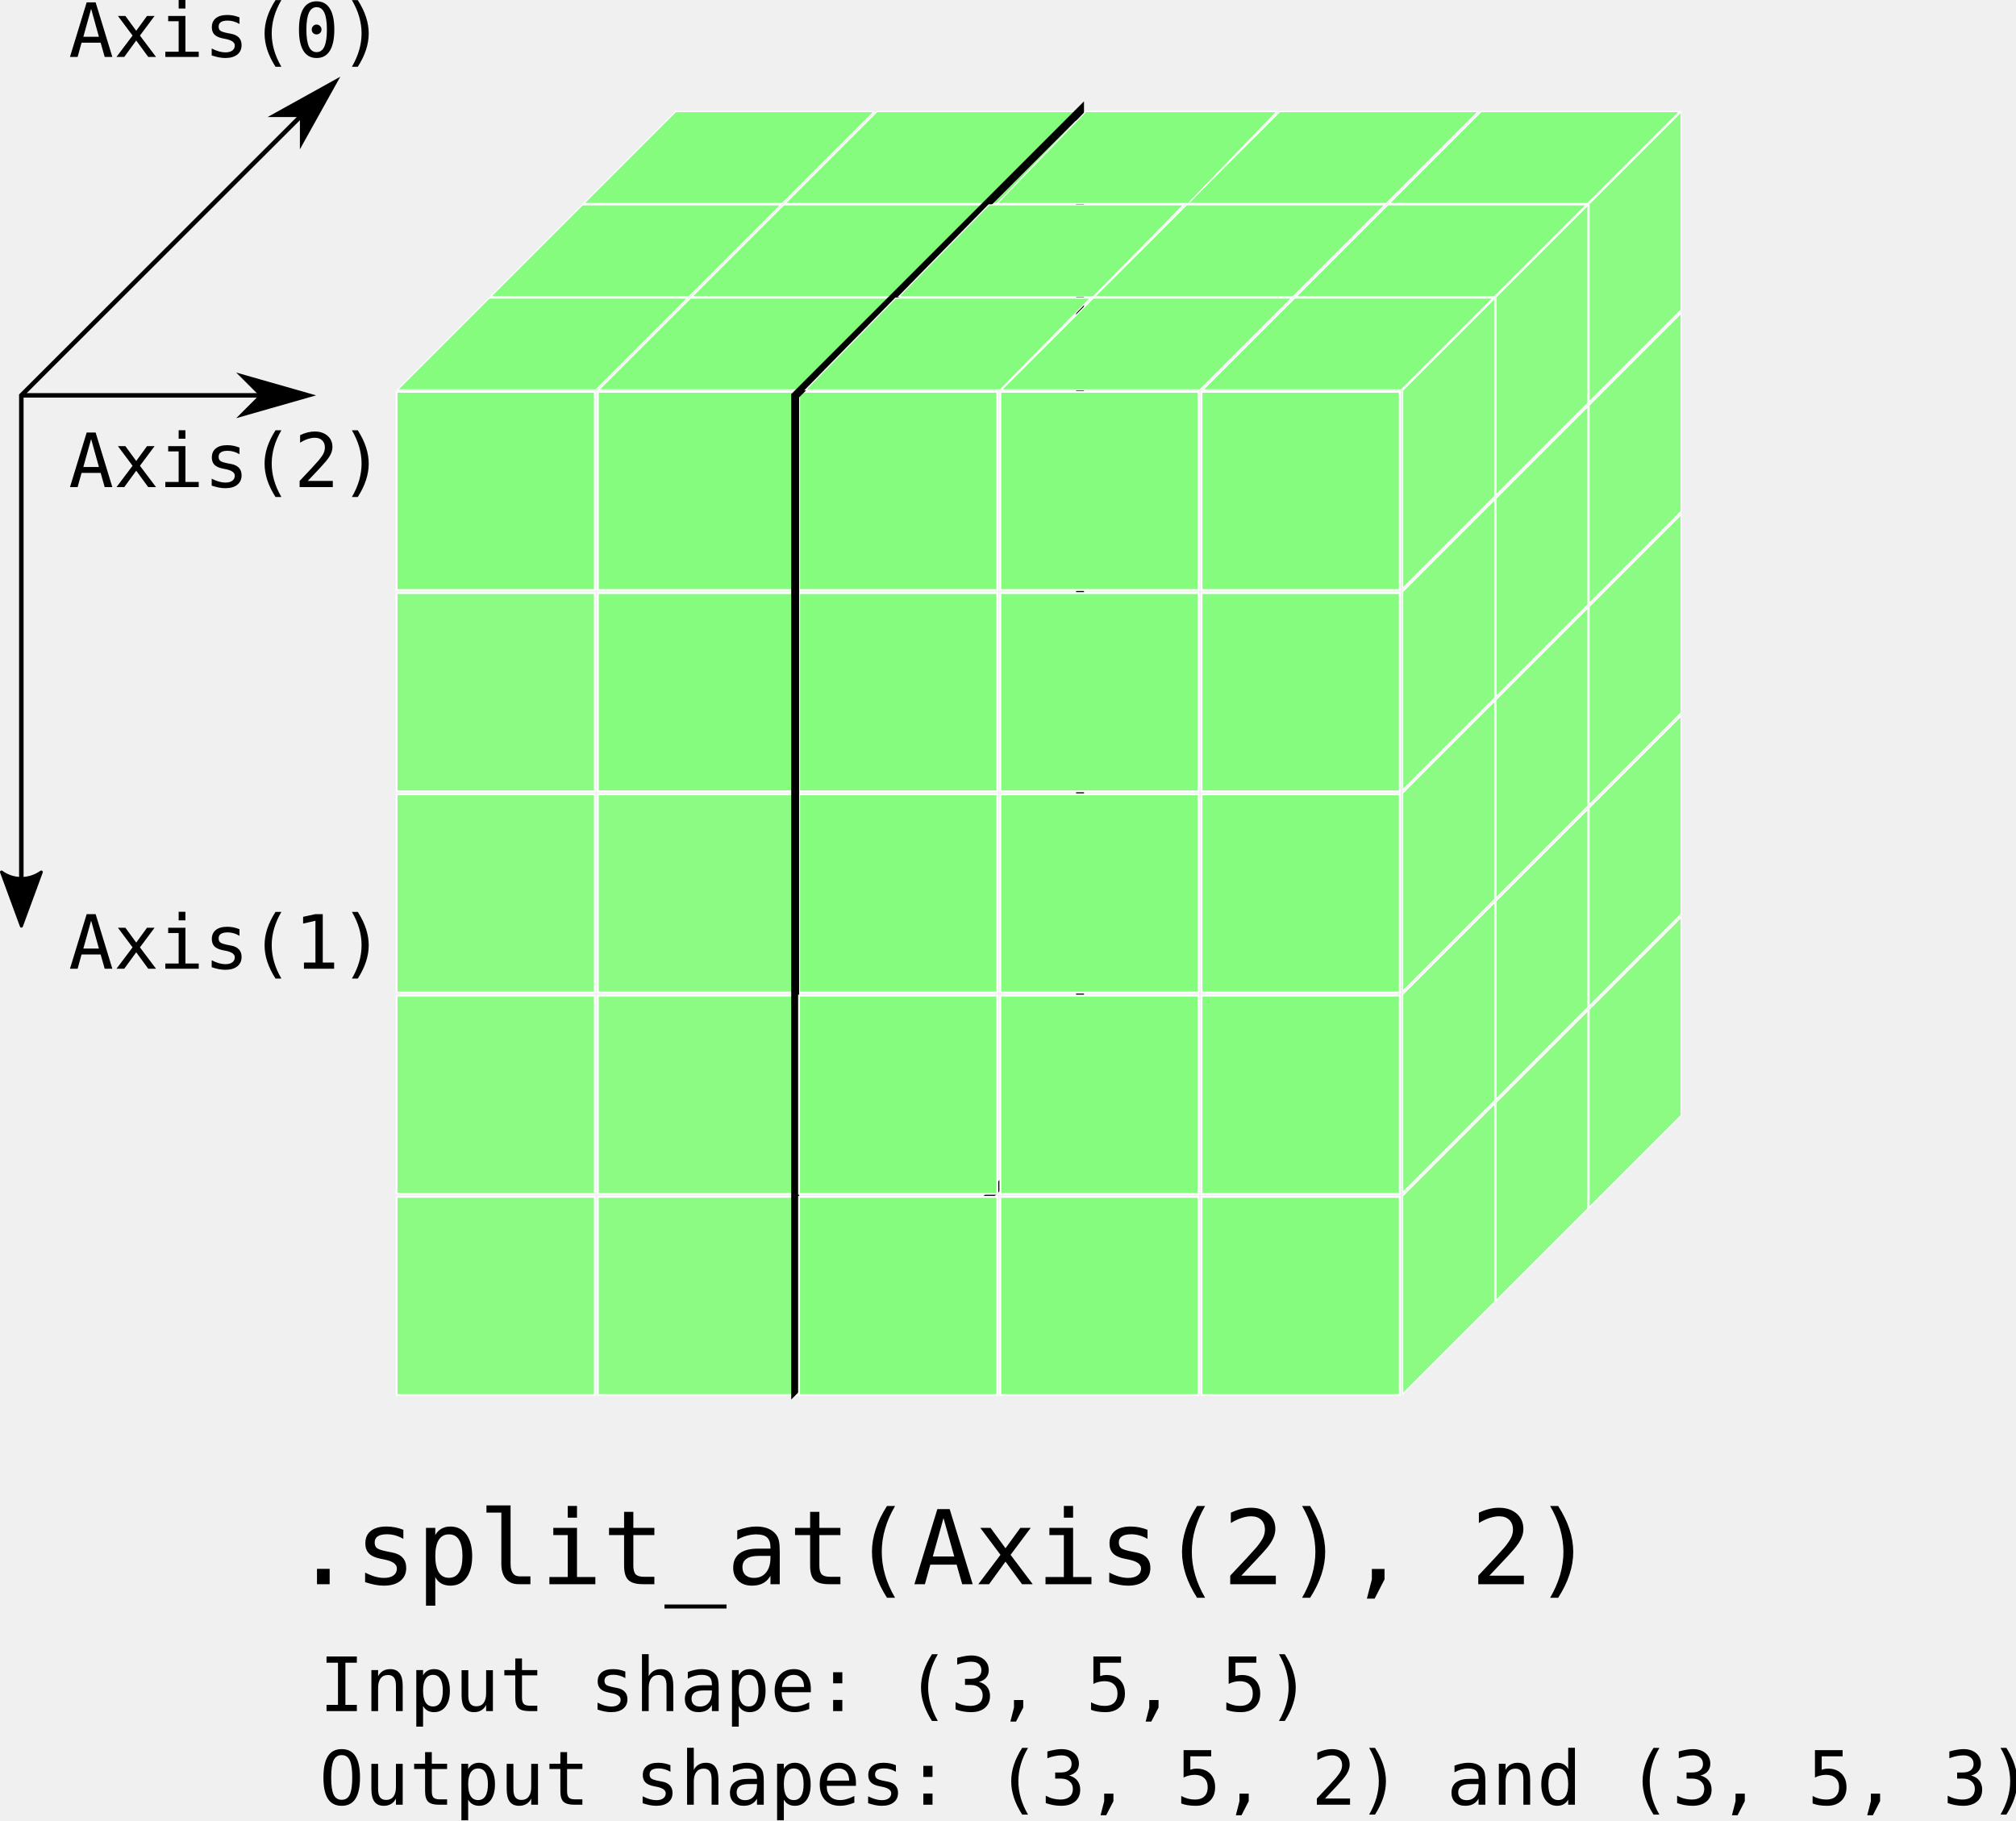
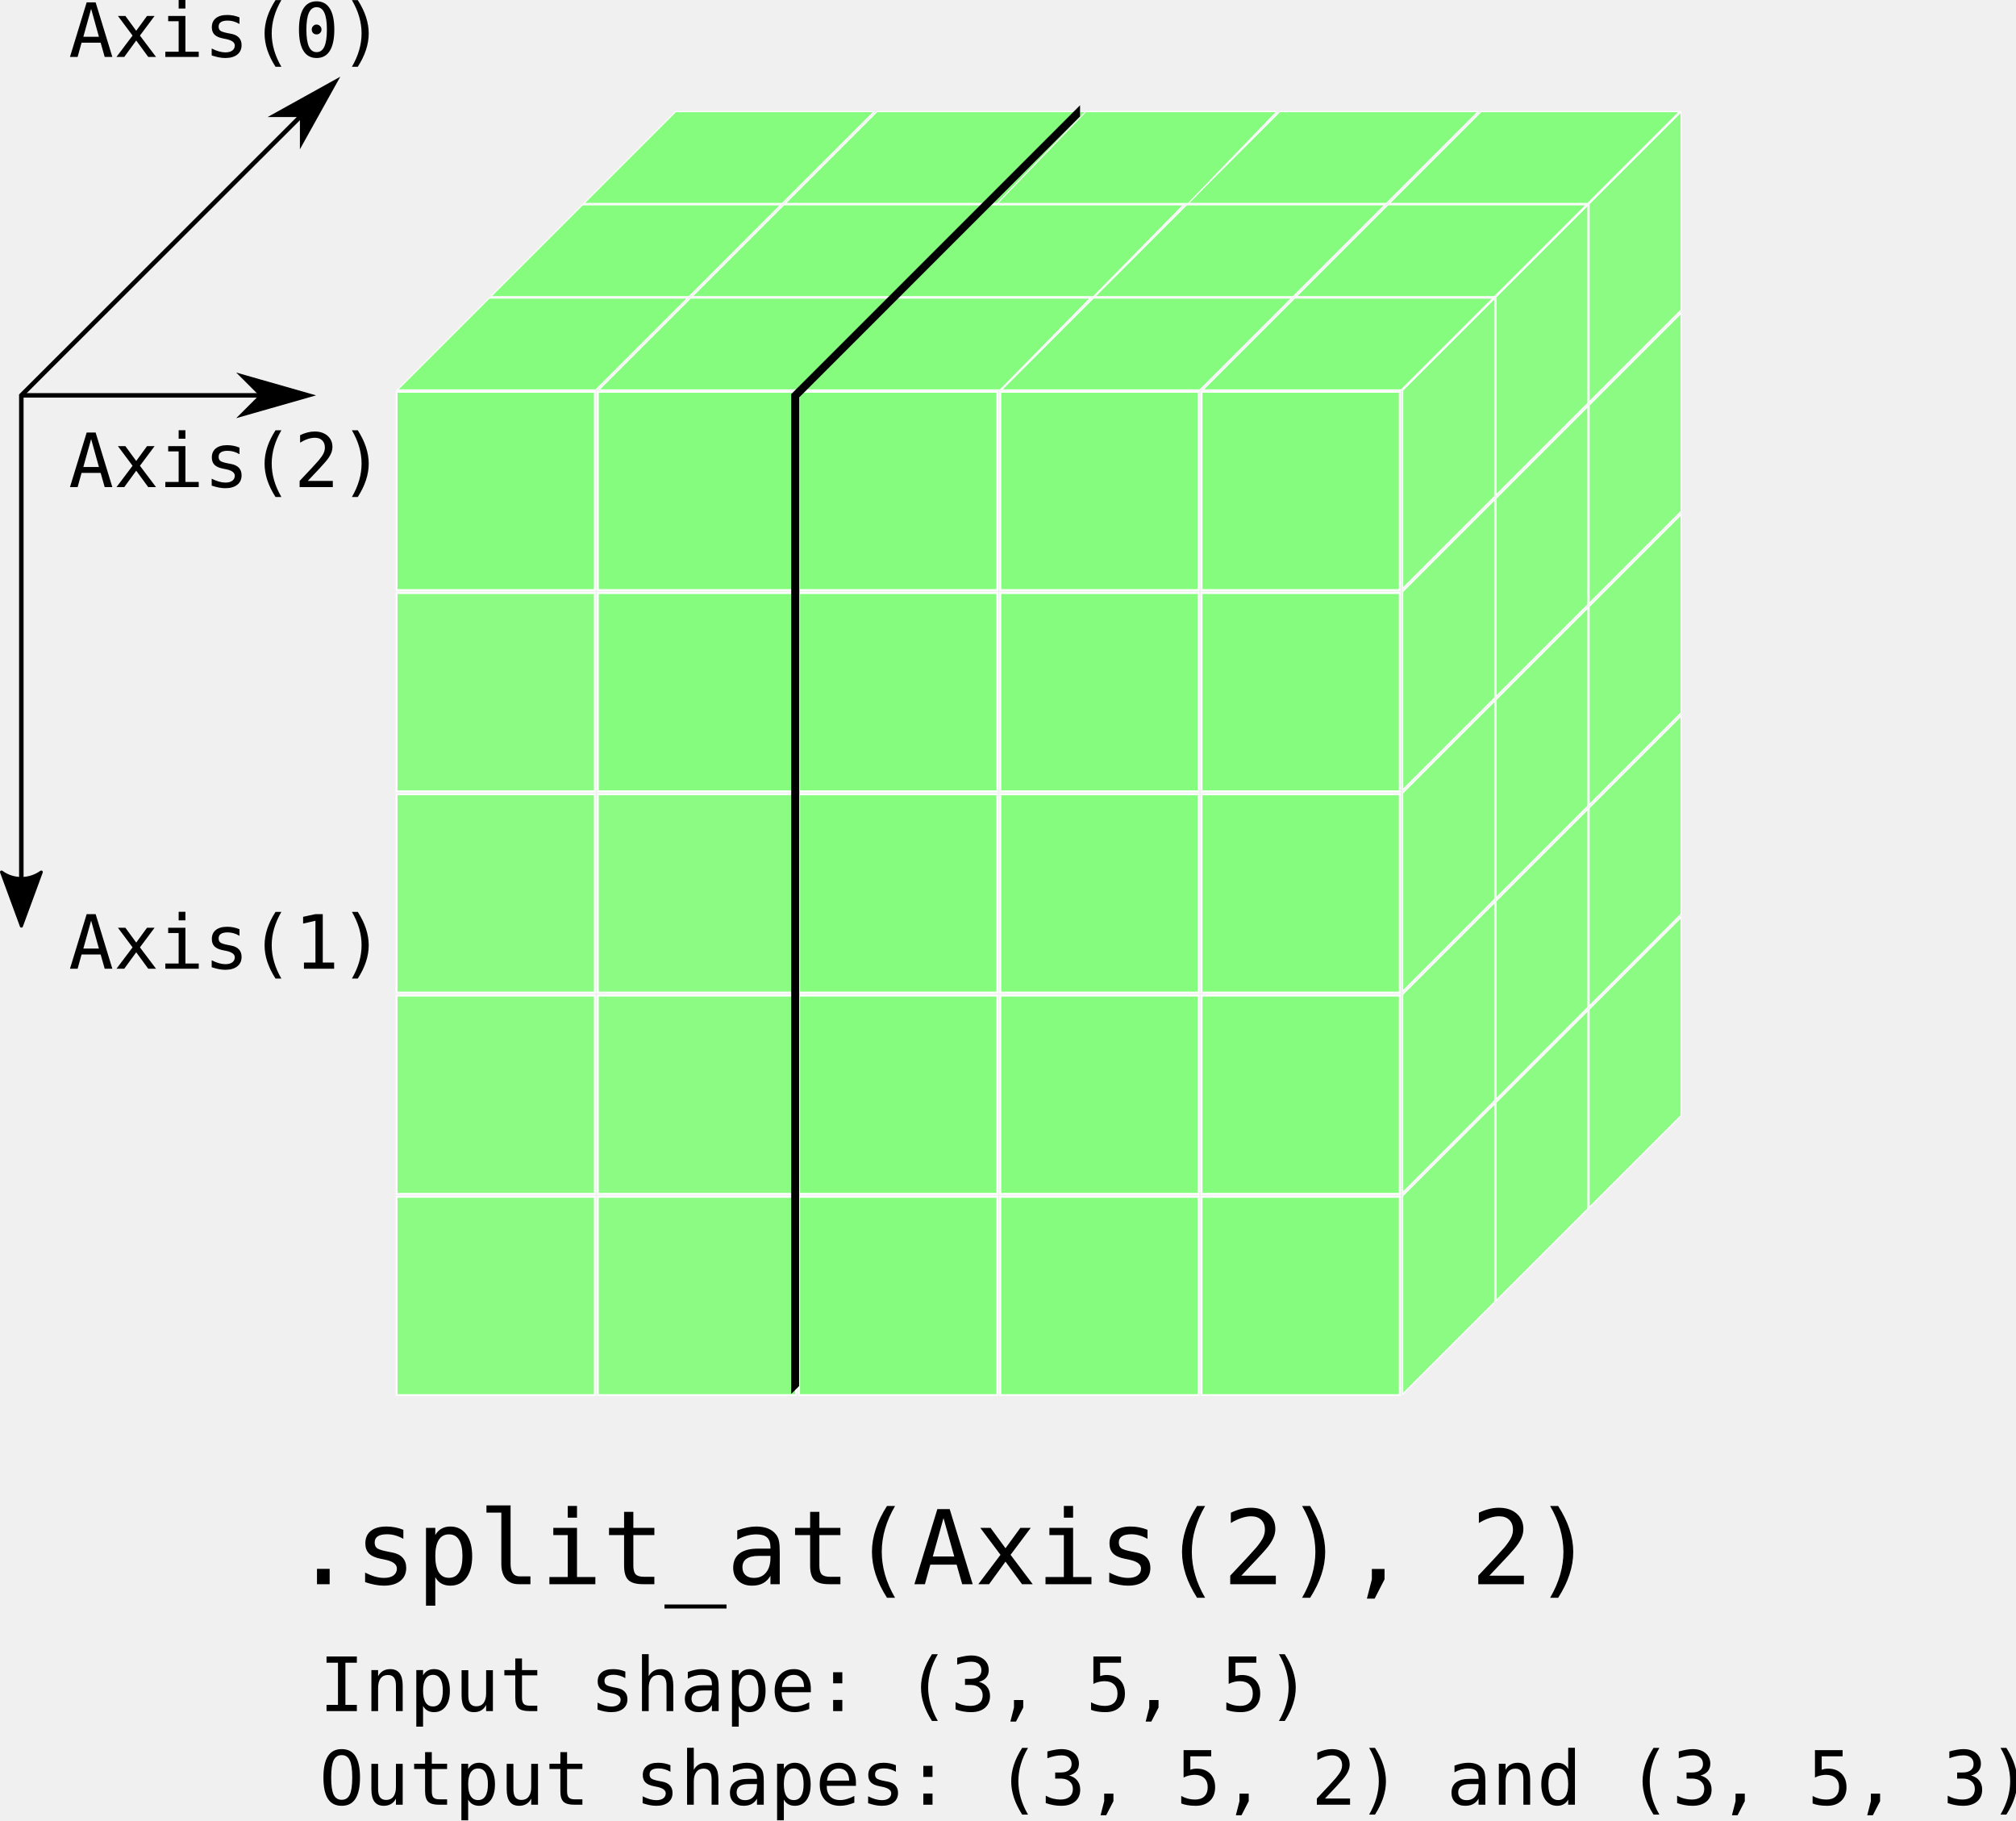
<svg xmlns="http://www.w3.org/2000/svg" xmlns:xlink="http://www.w3.org/1999/xlink" width="189.438mm" height="171.035mm" viewBox="0 0 671.239 606.029" id="svg6730" version="1.1">
  <defs id="defs6732">
    <marker orient="auto" refY="0" refX="0" id="Arrow1Lstart" style="overflow:visible">
      <path id="path5835" d="M 0,0 5,-5 -12.5,0 5,5 0,0 Z" style="fill:#000000;fill-opacity:1;fill-rule:evenodd;stroke:#000000;stroke-width:1pt;stroke-opacity:1" transform="matrix(0.8,0,0,0.8,10,0)" />
    </marker>
    <marker orient="auto" refY="0" refX="0" id="Arrow2Lend" style="overflow:visible">
      <path id="path5856" style="fill:#000000;fill-opacity:1;fill-rule:evenodd;stroke:#000000;stroke-width:0.625;stroke-linejoin:round;stroke-opacity:1" d="M 8.719,4.034 -2.207,0.016 8.719,-4.002 c -1.745,2.372 -1.735,5.617 -6e-7,8.035 z" transform="matrix(-1.1,0,0,-1.1,-1.1,0)" />
    </marker>
    <marker orient="auto" refY="0" refX="0" id="Arrow1Lend" style="overflow:visible">
      <path id="path5838" d="M 0,0 5,-5 -12.5,0 5,5 0,0 Z" style="fill:#000000;fill-opacity:1;fill-rule:evenodd;stroke:#000000;stroke-width:1pt;stroke-opacity:1" transform="matrix(-0.8,0,0,-0.8,-10,0)" />
    </marker>
  </defs>
  <g id="layer1" style="opacity:1" transform="translate(-7.661281,-76.54446)">
    <g transform="matrix(0.6235366,0,0,0.6235366,-818.629,-312.2169)" id="g6649">
      <g id="g7558">
        <path id="path5823" d="m 1503.578,667.725 -167.021,166.848 0,280.187" style="fill:none;fill-rule:evenodd;stroke:#000000;stroke-width:2.4;stroke-linecap:butt;stroke-linejoin:miter;stroke-miterlimit:4;stroke-dasharray:none;stroke-opacity:1;marker-start:url(#Arrow1Lstart);marker-end:url(#Arrow2Lend)" />
        <path id="path5825" d="m 1336.557,834.573 152.735,0" style="fill:none;fill-rule:evenodd;stroke:#000000;stroke-width:2.4;stroke-linecap:butt;stroke-linejoin:miter;stroke-miterlimit:4;stroke-dasharray:none;stroke-opacity:1;marker-end:url(#Arrow1Lend)" />
      </g>
    </g>
    <rect style="opacity:1;fill:#86fc7f;fill-opacity:1;fill-rule:nonzero;stroke:#ffffff;stroke-width:0.624;stroke-linejoin:miter;stroke-miterlimit:4;stroke-dasharray:none;stroke-opacity:1" id="rect3343-3" width="66.007" height="66.007" x="139.709" y="206.986" ry="0" />
    <rect ry="0" y="273.99" x="139.709" height="66.007" width="66.007" id="use4168-53" style="opacity:0.95;fill:#86fc7f;fill-opacity:1;fill-rule:nonzero;stroke:#ffffff;stroke-width:0.624;stroke-linejoin:miter;stroke-miterlimit:4;stroke-dasharray:none;stroke-opacity:1" />
    <rect ry="0" y="340.994" x="139.709" height="66.007" width="66.007" id="use4170-75" style="opacity:0.95;fill:#86fc7f;fill-opacity:1;fill-rule:nonzero;stroke:#ffffff;stroke-width:0.624;stroke-linejoin:miter;stroke-miterlimit:4;stroke-dasharray:none;stroke-opacity:1" />
    <rect ry="0" y="407.999" x="139.709" height="66.007" width="66.007" id="use4172-66" style="opacity:0.95;fill:#86fc7f;fill-opacity:1;fill-rule:nonzero;stroke:#ffffff;stroke-width:0.624;stroke-linejoin:miter;stroke-miterlimit:4;stroke-dasharray:none;stroke-opacity:1" />
    <rect ry="0" y="475.003" x="139.709" height="66.007" width="66.007" id="use4174-43" style="opacity:0.95;fill:#86fc7f;fill-opacity:1;fill-rule:nonzero;stroke:#ffffff;stroke-width:0.624;stroke-linejoin:miter;stroke-miterlimit:4;stroke-dasharray:none;stroke-opacity:1" />
    <rect ry="0" y="206.986" x="206.713" height="66.007" width="66.007" id="use4176-4" style="opacity:1;fill:#86fc7f;fill-opacity:1;fill-rule:nonzero;stroke:#ffffff;stroke-width:0.624;stroke-linejoin:miter;stroke-miterlimit:4;stroke-dasharray:none;stroke-opacity:1" />
    <rect ry="0" y="273.99" x="206.713" height="66.007" width="66.007" id="use4178-4" style="opacity:1;fill:#86fc7f;fill-opacity:1;fill-rule:nonzero;stroke:#ffffff;stroke-width:0.624;stroke-linejoin:miter;stroke-miterlimit:4;stroke-dasharray:none;stroke-opacity:1" />
    <rect ry="0" y="340.994" x="206.713" height="66.007" width="66.007" id="use4180-85" style="opacity:0.95;fill:#86fc7f;fill-opacity:1;fill-rule:nonzero;stroke:#ffffff;stroke-width:0.624;stroke-linejoin:miter;stroke-miterlimit:4;stroke-dasharray:none;stroke-opacity:1" />
    <rect ry="0" y="407.999" x="206.713" height="66.007" width="66.007" id="use4182-70" style="opacity:0.95;fill:#86fc7f;fill-opacity:1;fill-rule:nonzero;stroke:#ffffff;stroke-width:0.624;stroke-linejoin:miter;stroke-miterlimit:4;stroke-dasharray:none;stroke-opacity:1" />
    <rect ry="0" y="475.003" x="206.713" height="66.007" width="66.007" id="use4184-66" style="opacity:0.95;fill:#86fc7f;fill-opacity:1;fill-rule:nonzero;stroke:#ffffff;stroke-width:0.624;stroke-linejoin:miter;stroke-miterlimit:4;stroke-dasharray:none;stroke-opacity:1" />
    <use x="0" y="0" xlink:href="#rect3343-3" transform="translate(134.0085,1.5500546e-7)" id="use4186-1" width="100%" height="100%" />
    <use x="0" y="0" xlink:href="#rect3343-3" transform="translate(134.0085,67.00426)" id="use4188-7" width="100%" height="100%" />
    <use x="0" y="0" xlink:href="#rect3343-3" transform="translate(134.0085,134.0085)" id="use4190-6" width="100%" height="100%" />
    <use x="0" y="0" xlink:href="#rect3343-3" transform="translate(268.017,67.00426)" id="use4208-6" width="100%" height="100%" />
    <use x="0" y="0" xlink:href="#rect3343-3" transform="translate(268.017,201.0128)" id="use4212-8" width="100%" height="100%" />
    <use x="0" y="0" xlink:href="#rect3343-3" transform="translate(268.017,268.017)" id="use4214-9" width="100%" height="100%" />
    <g id="g4293-7-8" transform="matrix(0.6235366,0,0,0.6235366,546.7366,101.8942)">
      <g id="g5410-3" transform="matrix(0.4631294,-0.4631294,0,1.000596,-151.1427,-102.5232)">
        <rect style="opacity:0.95;fill:#86fc7f;fill-opacity:1;fill-rule:nonzero;stroke:#ffffff;stroke-width:1;stroke-linejoin:miter;stroke-miterlimit:4;stroke-dasharray:none;stroke-opacity:1" id="rect3343-43-8" width="105.858" height="105.858" x="77.02" y="305.61" ry="0" />
        <use x="0" y="0" xlink:href="#rect3343-43-8" transform="translate(0,107.4584)" id="use4168-5-4" width="100%" height="100%" />
        <use x="0" y="0" xlink:href="#rect3343-43-8" transform="translate(0,214.9168)" id="use4170-64-7" width="100%" height="100%" />
        <use x="0" y="0" xlink:href="#rect3343-43-8" transform="translate(0,322.3753)" id="use4172-6-1" width="100%" height="100%" />
        <use x="0" y="0" xlink:href="#rect3343-43-8" transform="translate(0,429.8337)" id="use4174-2-1" width="100%" height="100%" />
        <use x="0" y="0" xlink:href="#rect3343-43-8" transform="translate(107.4584,0)" id="use4176-7-2" width="100%" height="100%" />
        <use x="0" y="0" xlink:href="#rect3343-43-8" transform="translate(107.4584,107.4584)" id="use4178-0-1" width="100%" height="100%" />
        <use x="0" y="0" xlink:href="#rect3343-43-8" transform="translate(107.4584,214.9168)" id="use4180-8-6" width="100%" height="100%" />
        <use x="0" y="0" xlink:href="#rect3343-43-8" transform="translate(107.4584,322.3753)" id="use4182-1-1" width="100%" height="100%" />
        <use x="0" y="0" xlink:href="#rect3343-43-8" transform="translate(107.4584,429.8337)" id="use4184-9-4" width="100%" height="100%" />
        <use x="0" y="0" xlink:href="#rect3343-43-8" transform="translate(214.9168,0)" id="use4186-2-2" width="100%" height="100%" />
        <use x="0" y="0" xlink:href="#rect3343-43-8" transform="translate(214.9168,107.4584)" id="use4188-26-7" width="100%" height="100%" />
        <use x="0" y="0" xlink:href="#rect3343-43-8" transform="translate(214.9168,214.9168)" id="use4190-1-5" width="100%" height="100%" />
        <use x="0" y="0" xlink:href="#rect3343-43-8" transform="translate(214.9168,322.3753)" id="use4192-2-1" width="100%" height="100%" />
        <use x="0" y="0" xlink:href="#rect3343-43-8" transform="translate(214.9168,429.8337)" id="use4194-6-3" width="100%" height="100%" />
      </g>
    </g>
    <rect style="opacity:1;fill:#86fc7f;fill-opacity:1;fill-rule:nonzero;stroke:#ffffff;stroke-width:0.505;stroke-linejoin:miter;stroke-miterlimit:4;stroke-dasharray:none;stroke-opacity:1" id="rect3343-7-3" width="66.046" height="43.232" x="346.332" y="160.811" ry="0" transform="matrix(1,0,-0.7071068,0.7071068,0,0)" />
    <use x="0" y="0" xlink:href="#rect3343-7-3" transform="translate(-31.03164,31.03164)" id="use4168-4-9" width="100%" height="100%" />
    <use x="0" y="0" xlink:href="#rect3343-7-3" transform="translate(-62.06329,62.06329)" id="use4170-7-2" width="100%" height="100%" />
    <use x="0" y="0" xlink:href="#rect3343-7-3" transform="translate(67.04419,1.5500546e-7)" id="use4176-75-4" width="100%" height="100%" />
    <use x="0" y="0" xlink:href="#rect3343-7-3" transform="translate(36.01254,31.03164)" id="use4178-6-1" width="100%" height="100%" />
    <use x="0" y="0" xlink:href="#rect3343-7-3" transform="translate(4.980897,62.06329)" id="use4180-0-8" width="100%" height="100%" />
    <use x="0" y="0" xlink:href="#rect3343-7-3" transform="translate(201.1326,1.5500546e-7)" id="use4196-0-5" width="100%" height="100%" />
    <use x="0" y="0" xlink:href="#rect3343-7-3" transform="translate(268.1767,1.5500546e-7)" id="use4206-5-1" width="100%" height="100%" />
    <use x="0" y="0" xlink:href="#rect3343-7-3" transform="translate(237.1451,31.03164)" id="use4208-2-6" width="100%" height="100%" />
    <use x="0" y="0" xlink:href="#rect3343-7-3" transform="translate(206.1135,62.06329)" id="use4210-2-2" width="100%" height="100%" />
    <use x="0" y="0" xlink:href="#rect3343-7-3" transform="translate(134.0884,1.5500546e-7)" id="use4186-22-7" width="100%" height="100%" />
    <use x="0" y="0" xlink:href="#rect3343-7-3" transform="translate(103.0567,31.03164)" id="use4188-1-7" width="100%" height="100%" style="opacity:1" />
    <use x="0" y="0" xlink:href="#rect3343-7-3" transform="translate(72.02508,62.06329)" id="use4190-7-7" width="100%" height="100%" />
-     <rect style="opacity:1;fill:none;fill-opacity:1;fill-rule:nonzero;stroke:#000000;stroke-width:3.708;stroke-linejoin:miter;stroke-miterlimit:4;stroke-dasharray:none;stroke-opacity:1" id="rect4270-8" width="134.144" height="331.011" x="385.256" y="480.72" transform="matrix(0.7071068,-0.7071068,0,1,0,0)" ry="0" />
    <use x="0" y="0" xlink:href="#rect3343-3" transform="translate(134.0085,201.0128)" id="use4192-0" width="100%" height="100%" />
    <use x="0" y="0" xlink:href="#rect3343-3" transform="translate(134.0085,268.017)" id="use4194-9" width="100%" height="100%" />
    <use x="0" y="0" xlink:href="#rect3343-3" transform="translate(201.0128,1.5500546e-7)" id="use4196-08" width="100%" height="100%" />
    <use x="0" y="0" xlink:href="#rect3343-3" transform="translate(201.0128,67.00426)" id="use4198-7" width="100%" height="100%" />
    <use x="0" y="0" xlink:href="#rect3343-3" transform="translate(201.0128,134.0085)" id="use4200-70" width="100%" height="100%" />
    <use x="0" y="0" xlink:href="#rect3343-3" transform="translate(201.0128,201.0128)" id="use4202-9" width="100%" height="100%" />
    <use x="0" y="0" xlink:href="#rect3343-3" transform="translate(201.0128,268.017)" id="use4204-4" width="100%" height="100%" />
    <use x="0" y="0" xlink:href="#rect3343-3" transform="translate(268.017,1.5500546e-7)" id="use4206-1" width="100%" height="100%" />
    <use x="0" y="0" xlink:href="#rect3343-3" transform="translate(268.017,134.0085)" id="use4210-9" width="100%" height="100%" />
    <use x="0" y="0" xlink:href="#rect3343-7-3" transform="translate(170.1009,31.03164)" id="use4198-6-8" width="100%" height="100%" />
    <use x="0" y="0" xlink:href="#rect3343-7-3" transform="translate(139.0693,62.06329)" id="use4200-0-6" width="100%" height="100%" />
    <use x="0" y="0" xlink:href="#rect3343-7-3" transform="matrix(0.963343,0,0,1.000335,145.0473,-0.04319074)" id="use4186-22-7-3" width="100%" height="100%" style="opacity:1" />
    <use x="0" y="0" xlink:href="#rect3343-7-3" transform="matrix(0.9816712,0,0,1.000167,108.5363,31.01015)" id="use4188-1-7-2" width="100%" height="100%" style="opacity:1" />
    <use x="0" y="0" xlink:href="#rect3343-7-3" transform="matrix(0.9816712,0,0,1.000167,77.50462,62.04179)" id="use4190-7-7-9" width="100%" height="100%" style="opacity:1" />
    <text xml:space="preserve" style="font-style:normal;font-variant:normal;font-weight:normal;font-stretch:normal;font-size:24.941px;line-height:125%;font-family:'DejaVu Sans Mono';-inkscape-font-specification:'DejaVu Sans Mono, Normal';text-align:start;letter-spacing:0px;word-spacing:0px;writing-mode:lr-tb;text-anchor:start;fill:#000000;fill-opacity:1;stroke:none;stroke-width:1px;stroke-linecap:butt;stroke-linejoin:miter;stroke-opacity:1" x="30.505" y="95.494" id="text8526">
      <tspan id="tspan8528" x="30.505" y="95.494">Axis(0)</tspan>
    </text>
    <text xml:space="preserve" style="font-style:normal;font-variant:normal;font-weight:normal;font-stretch:normal;font-size:24.941px;line-height:125%;font-family:'DejaVu Sans Mono';-inkscape-font-specification:'DejaVu Sans Mono, Normal';text-align:start;letter-spacing:0px;word-spacing:0px;writing-mode:lr-tb;text-anchor:start;opacity:1;fill:#000000;fill-opacity:1;stroke:none;stroke-width:1px;stroke-linecap:butt;stroke-linejoin:miter;stroke-opacity:1" x="30.505" y="399.059" id="text8526-3">
      <tspan x="30.505" y="399.059" id="tspan8558">Axis(1)</tspan>
    </text>
    <text xml:space="preserve" style="font-style:normal;font-variant:normal;font-weight:normal;font-stretch:normal;font-size:24.941px;line-height:125%;font-family:'DejaVu Sans Mono';-inkscape-font-specification:'DejaVu Sans Mono, Normal';text-align:start;letter-spacing:0px;word-spacing:0px;writing-mode:lr-tb;text-anchor:start;opacity:1;fill:#000000;fill-opacity:1;stroke:none;stroke-width:1px;stroke-linecap:butt;stroke-linejoin:miter;stroke-opacity:1" x="30.505" y="238.721" id="text8526-4">
      <tspan id="tspan8528-5" x="30.505" y="238.721">Axis(2)</tspan>
    </text>
    <text xml:space="preserve" style="font-style:normal;font-variant:normal;font-weight:normal;font-stretch:normal;font-size:34.295px;line-height:125%;font-family:'DejaVu Sans Mono';-inkscape-font-specification:'DejaVu Sans Mono, Normal';text-align:start;letter-spacing:0px;word-spacing:0px;writing-mode:lr-tb;text-anchor:start;fill:#000000;fill-opacity:1;stroke:none;stroke-width:1px;stroke-linecap:butt;stroke-linejoin:miter;stroke-opacity:1" x="105.017" y="603.969" id="text8570">
      <tspan x="105.017" y="603.969" id="tspan8614">.split_at(Axis(2), 2)</tspan>
    </text>
    <text xml:space="preserve" style="font-style:normal;font-variant:normal;font-weight:normal;font-stretch:normal;font-size:24.941px;line-height:125%;font-family:'DejaVu Sans Mono';-inkscape-font-specification:'DejaVu Sans Mono, Normal';text-align:start;letter-spacing:0px;word-spacing:0px;writing-mode:lr-tb;text-anchor:start;opacity:1;fill:#000000;fill-opacity:1;stroke:none;stroke-width:1px;stroke-linecap:butt;stroke-linejoin:miter;stroke-opacity:1" x="113.93" y="646.209" id="text8570-4">
      <tspan x="113.93" y="646.209" id="tspan8614-6">Input shape: (3, 5, 5)</tspan>
      <tspan x="113.93" y="677.385" id="tspan8640">Output shapes: (3, 5, 2) and (3, 5, 3)</tspan>
    </text>
+     <path transform="matrix(0.7071068,-0.7071068,0,1,0,0)" style="opacity:1;fill:none;fill-opacity:1;fill-rule:nonzero;stroke:#000000;stroke-width:3.708;stroke-linejoin:miter;stroke-miterlimit:4;stroke-dasharray:none;stroke-opacity:1" d="m 385.256,480.72 134.144,0 -134.033,0.038 -0.111,330.973 z" id="rect4270-8" />
  </g>
</svg>
